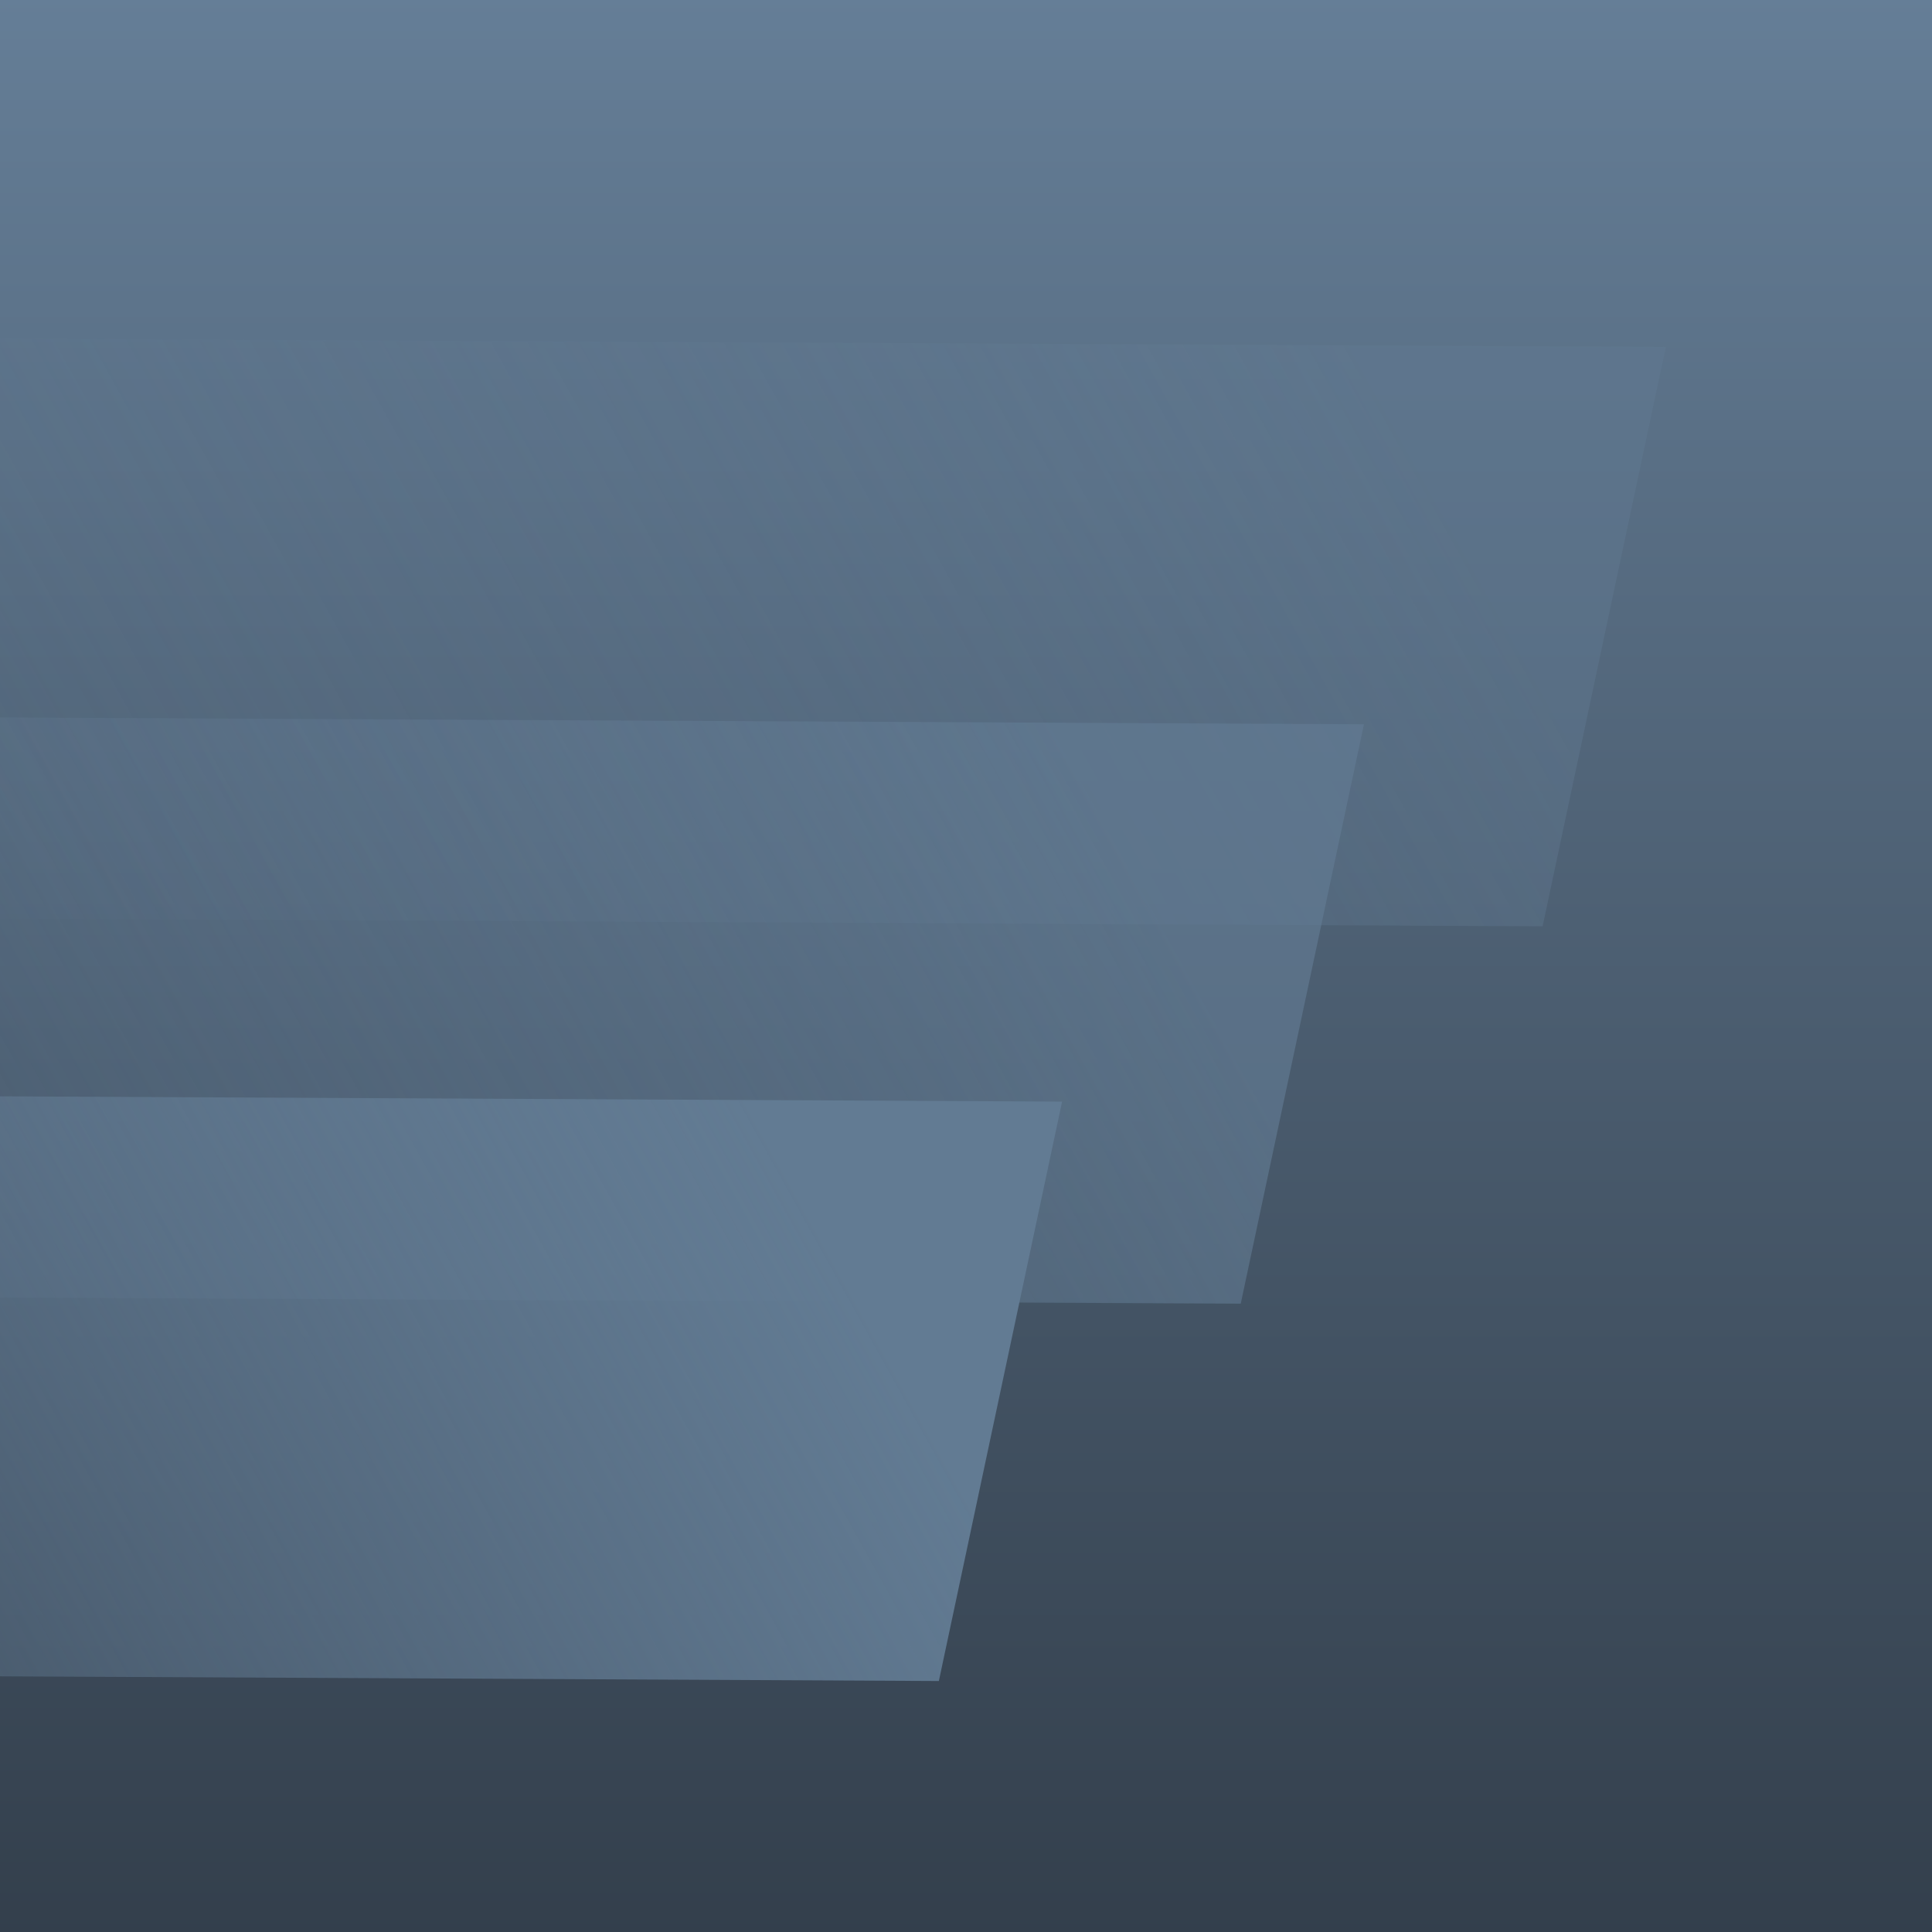
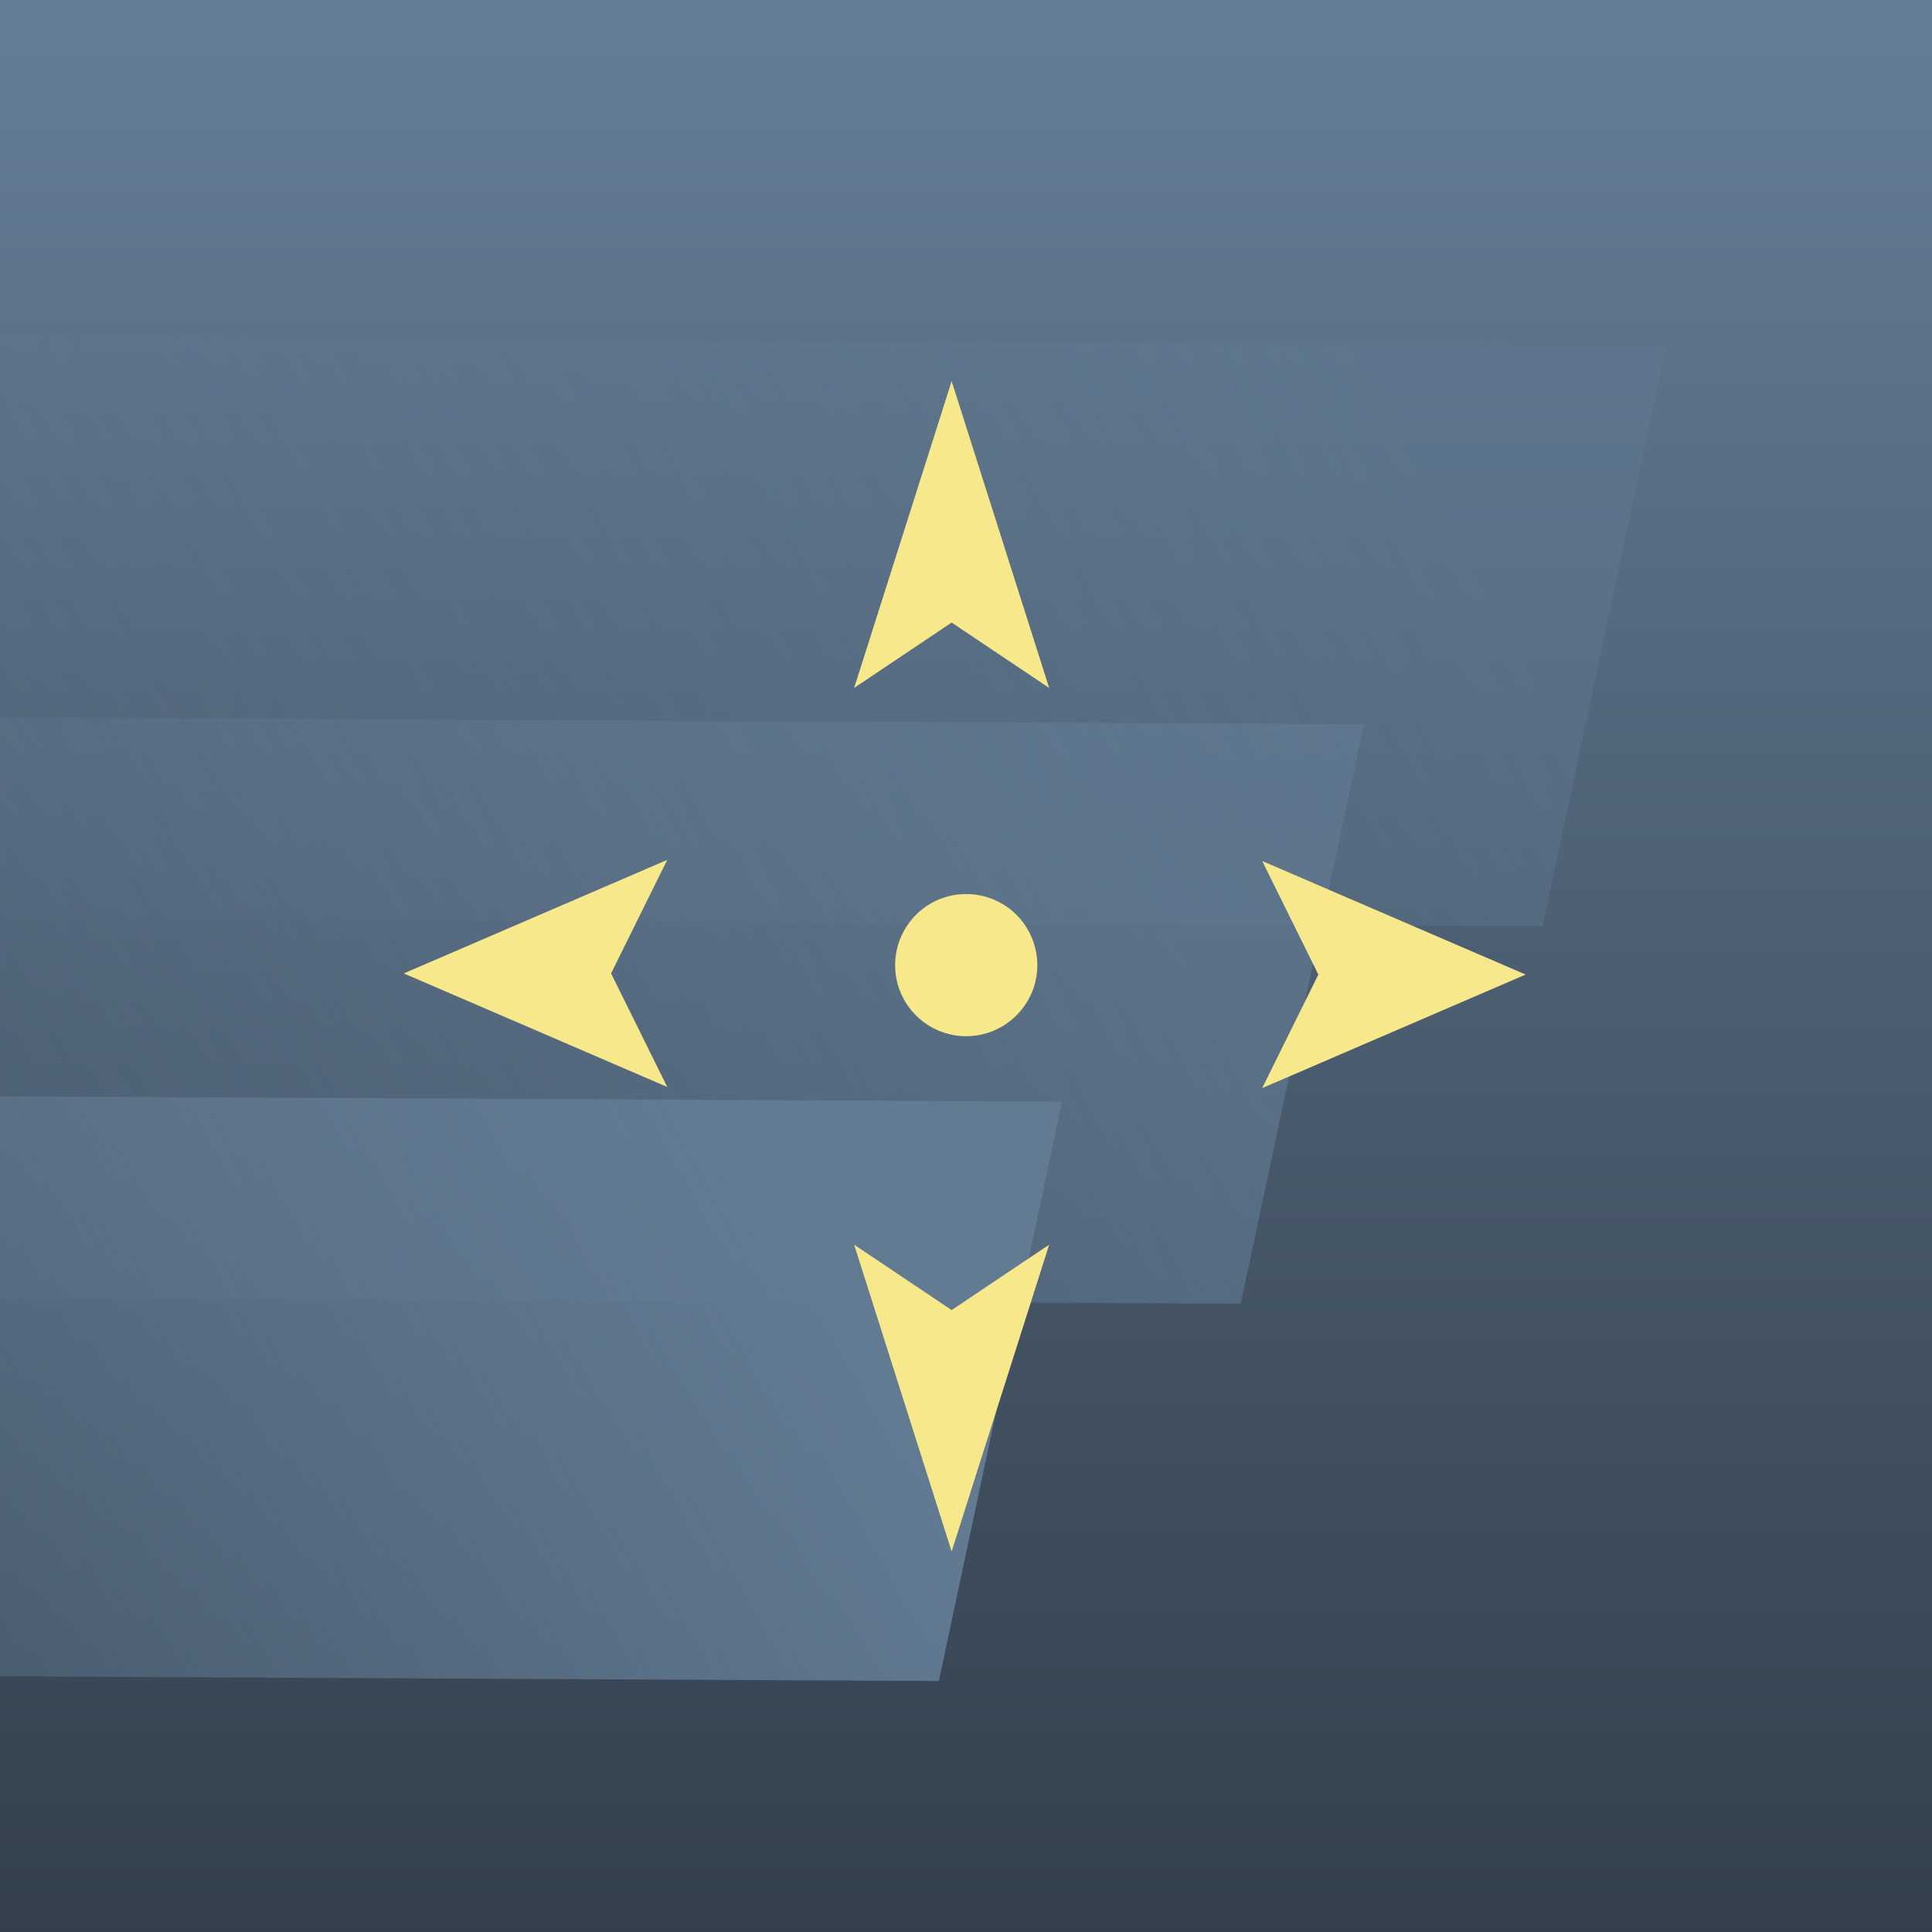
- <svg xmlns="http://www.w3.org/2000/svg" viewBox="4950 4901 512 512">
+ <svg xmlns="http://www.w3.org/2000/svg" viewBox="4950 5540 512 512">
  <defs>
-     <style>.a{clip-path:url(#f);}.b{opacity:0.4;}.b,.c,.d{fill:url(#b);}.c{opacity:0.65;}.e{fill:url(#a);}</style>
-     <linearGradient id="a" x2="0" y2="1" gradientUnits="objectBoundingBox">
+     <style>
+       .cls-1 {
+         clip-path: url(#clip-icon-ixAnypoint_4);
+       }
+ 
+       .cls-2 {
+         opacity: 0.4;
+       }
+ 
+       .cls-2, .cls-3, .cls-4 {
+         fill: url(#linear-gradient-2);
+       }
+ 
+       .cls-3 {
+         opacity: 0.65;
+       }
+ 
+       .cls-5 {
+         fill: #f7e88b;
+       }
+ 
+       .cls-6 {
+         fill: url(#linear-gradient);
+       }
+     </style>
+     <linearGradient id="linear-gradient" x2="0" y2="1" gradientUnits="objectBoundingBox">
      <stop offset="0" stop-color="#657e97" />
      <stop offset="1" stop-color="#333f4c" />
    </linearGradient>
-     <linearGradient id="b" x1="0.035" y1="0.644" x2="1" y2="0.192" gradientUnits="objectBoundingBox">
+     <linearGradient id="linear-gradient-2" x1="0.035" y1="0.644" x2="1" y2="0.192" gradientUnits="objectBoundingBox">
      <stop offset="0" stop-color="#627b93" />
      <stop offset="1" stop-color="#627a93" stop-opacity="0" />
    </linearGradient>
-     <clipPath id="f">
-       <rect x="4950" y="4901" width="512" height="512" />
+     <clipPath id="clip-icon-ixAnypoint_4">
+       <rect x="4950" y="5540" width="512" height="512" />
    </clipPath>
  </defs>
-   <g id="e" class="a">
-     <rect class="e" x="4950" y="4901" width="512" height="512" />
-     <path class="b" d="M0,0,482-100V57L0,157Z" transform="matrix(-0.978, -0.208, 0.208, -0.978, 5358.808, 5146.484)" />
-     <path class="c" d="M0,0,482-100V57L0,157Z" transform="matrix(-0.978, -0.208, 0.208, -0.978, 5278.808, 5246.484)" />
-     <path class="d" d="M0,0,482-100V57L0,157Z" transform="matrix(-0.978, -0.208, 0.208, -0.978, 5198.808, 5346.484)" />
+   <g id="icon-ixAnypoint_4" data-name="icon-ixAnypoint – 4" class="cls-1">
+     <rect class="cls-6" x="4950" y="5540" width="512" height="512" />
+     <path id="Path_1005" data-name="Path 1005" class="cls-2" d="M0,0,482-100V57L0,157Z" transform="matrix(-0.978, -0.208, 0.208, -0.978, 5358.808, 5785.484)" />
+     <path id="Path_1006" data-name="Path 1006" class="cls-3" d="M0,0,482-100V57L0,157Z" transform="matrix(-0.978, -0.208, 0.208, -0.978, 5278.808, 5885.484)" />
+     <path id="Path_1007" data-name="Path 1007" class="cls-4" d="M0,0,482-100V57L0,157Z" transform="matrix(-0.978, -0.208, 0.208, -0.978, 5198.808, 5985.484)" />
+     <g id="Group_776" data-name="Group 776" transform="translate(4048.313 -1024.1)">
+       <g id="_360-degrees_copy" data-name="360-degrees copy" transform="translate(900.688 6541.1)">
+         <path id="Path_1026" data-name="Path 1026" class="cls-5" d="M255.7,60l25.84,81.308L255.7,123.982l-25.84,17.325Z" transform="translate(-2.504 64)" />
+         <path id="Path_1028" data-name="Path 1028" class="cls-5" d="M255.7,462.663l-14.877-46.81-10.964-34.5L255.7,398.68l25.84-17.325Z" transform="translate(-2.504 -28.497)" />
+         <g id="Group_774" data-name="Group 774" transform="translate(408.491 258.177)">
+           <path id="Path_1030" data-name="Path 1030" class="cls-5" d="M451.177,260.279,381.355,290.37l14.879-30.091-14.878-30.091Z" transform="translate(-454.355 -237.188)" />
+         </g>
+         <path id="Path_1031" data-name="Path 1031" class="cls-5" d="M60,260.279l69.823-30.091-14.879,30.091,14.878,30.091Z" transform="translate(48 20.687)" />
+       </g>
+     </g>
+     <path id="Path_1032" data-name="Path 1032" class="cls-5" d="M405.477,148.116a18.847,18.847,0,1,1,17.538-11.625A18.915,18.915,0,0,1,405.477,148.116Z" transform="translate(4800.451 5666.5)" />
  </g>
</svg>
